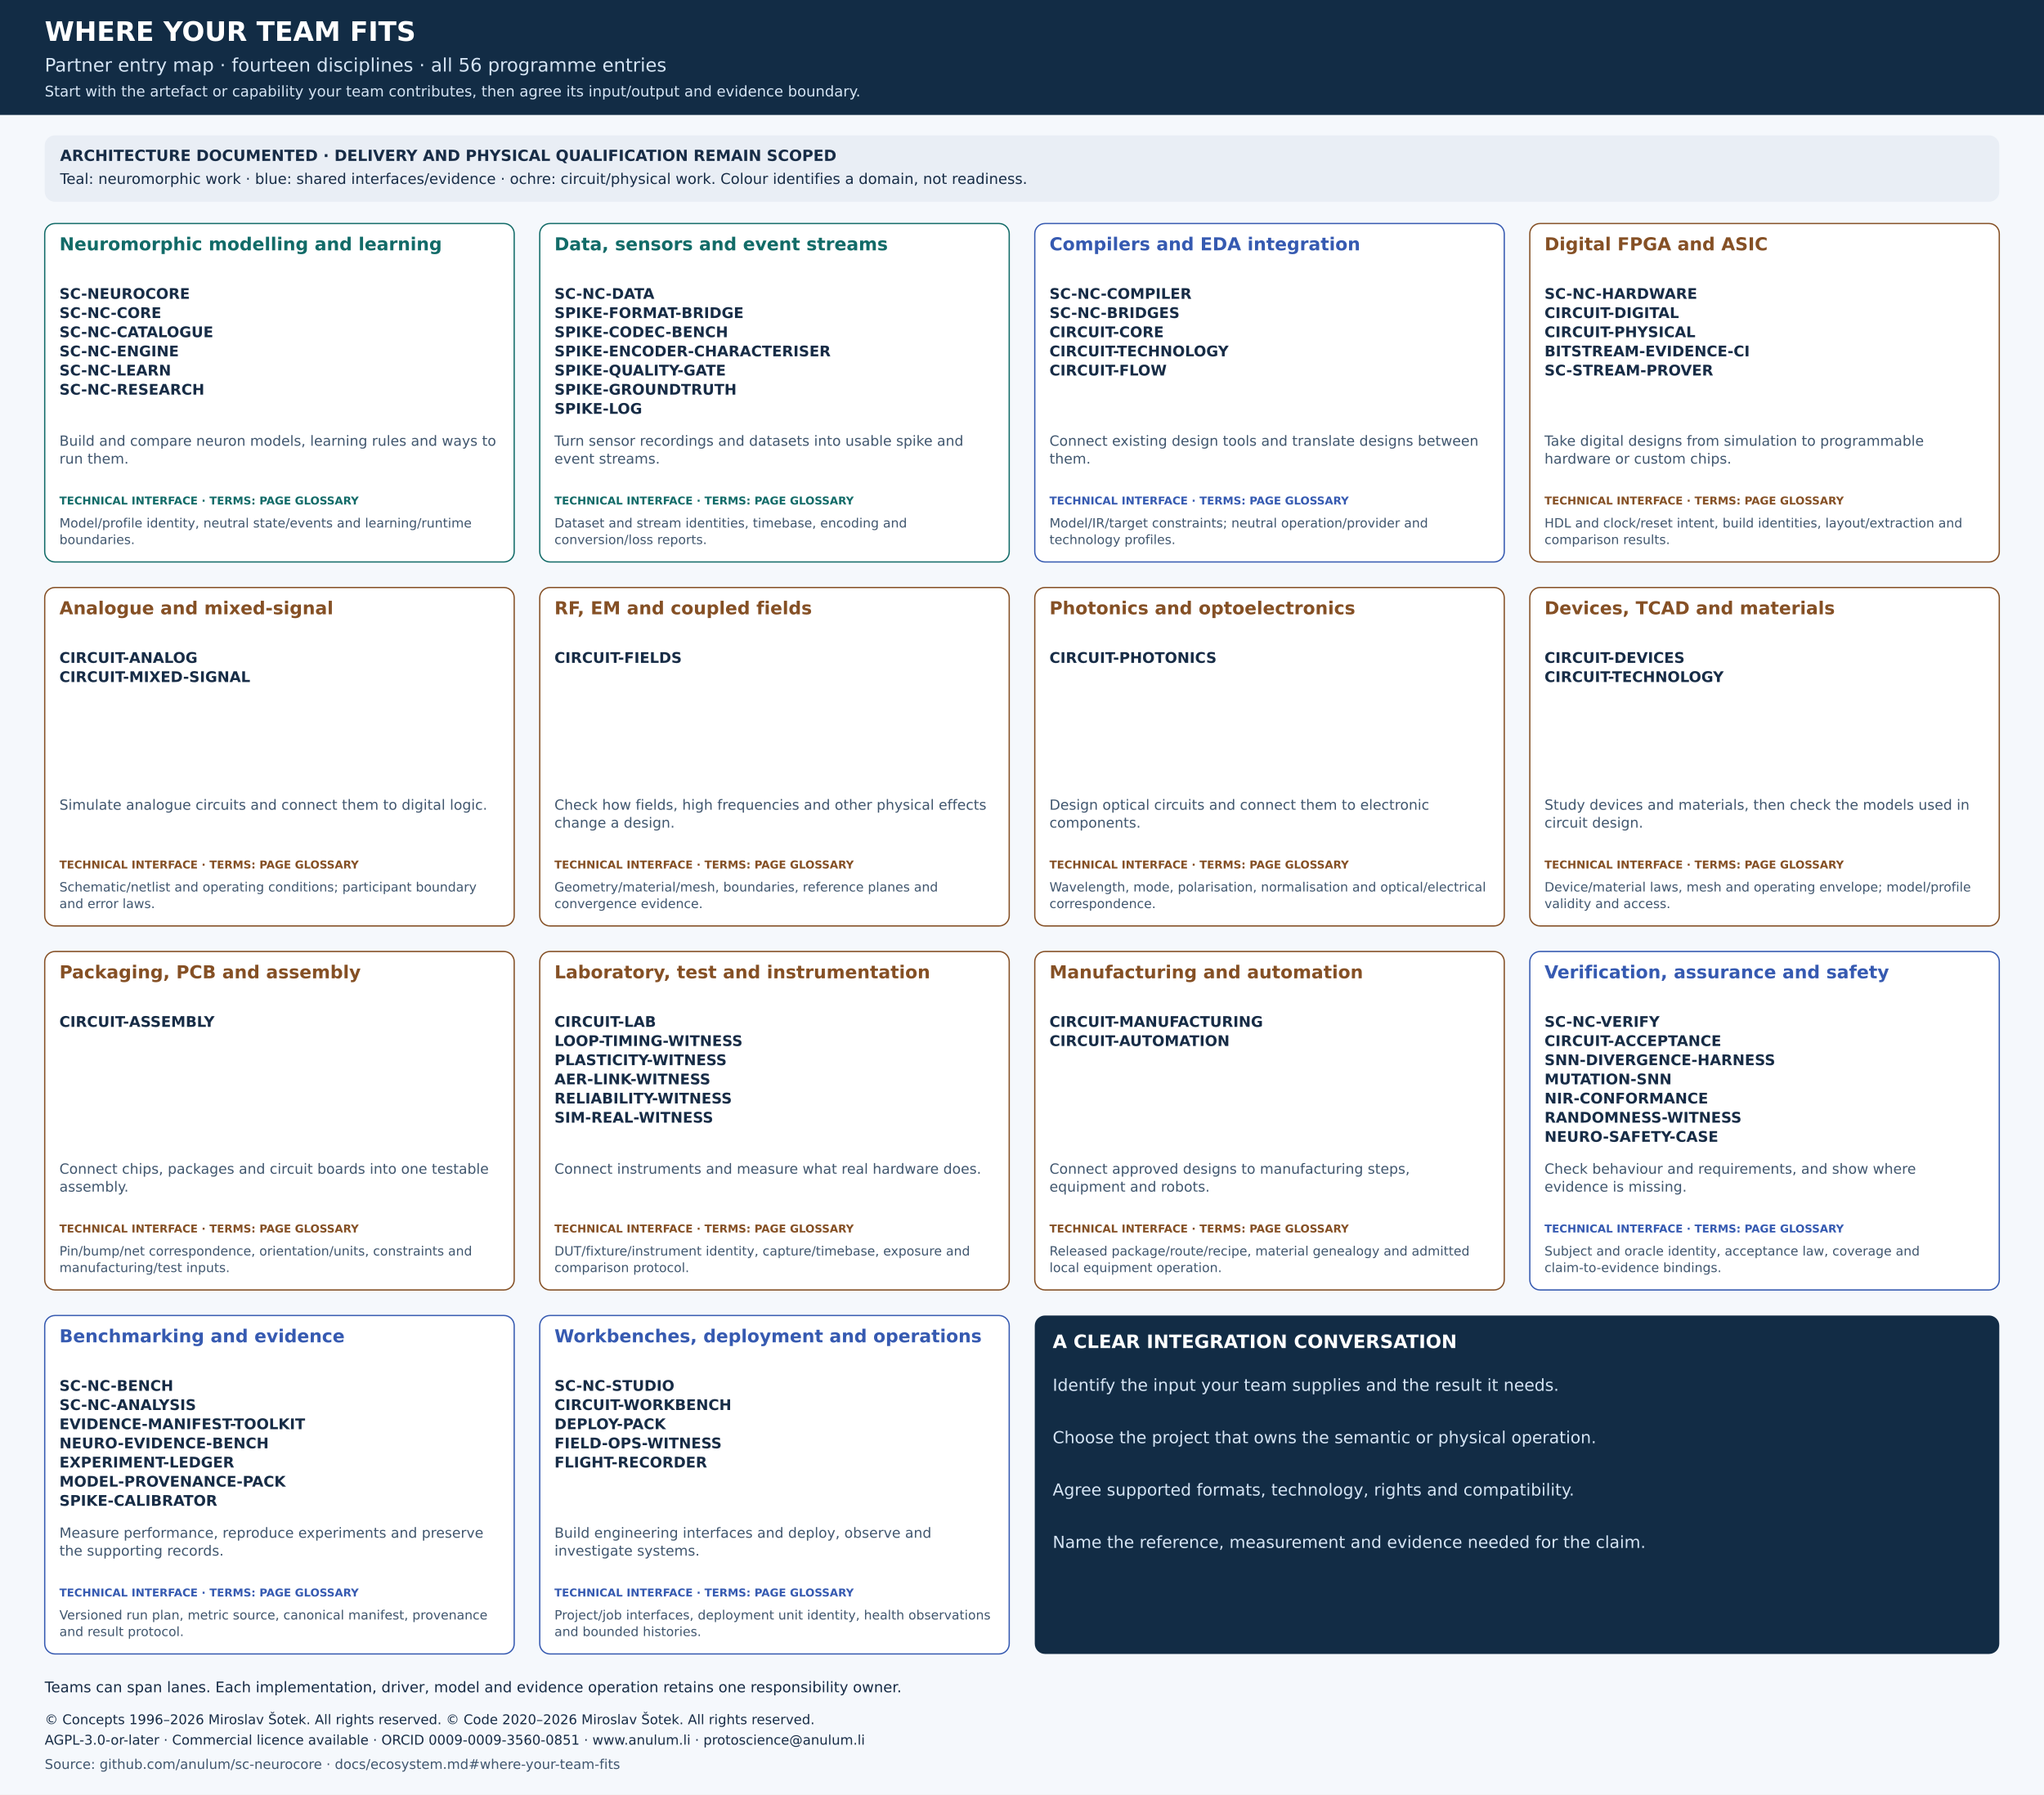
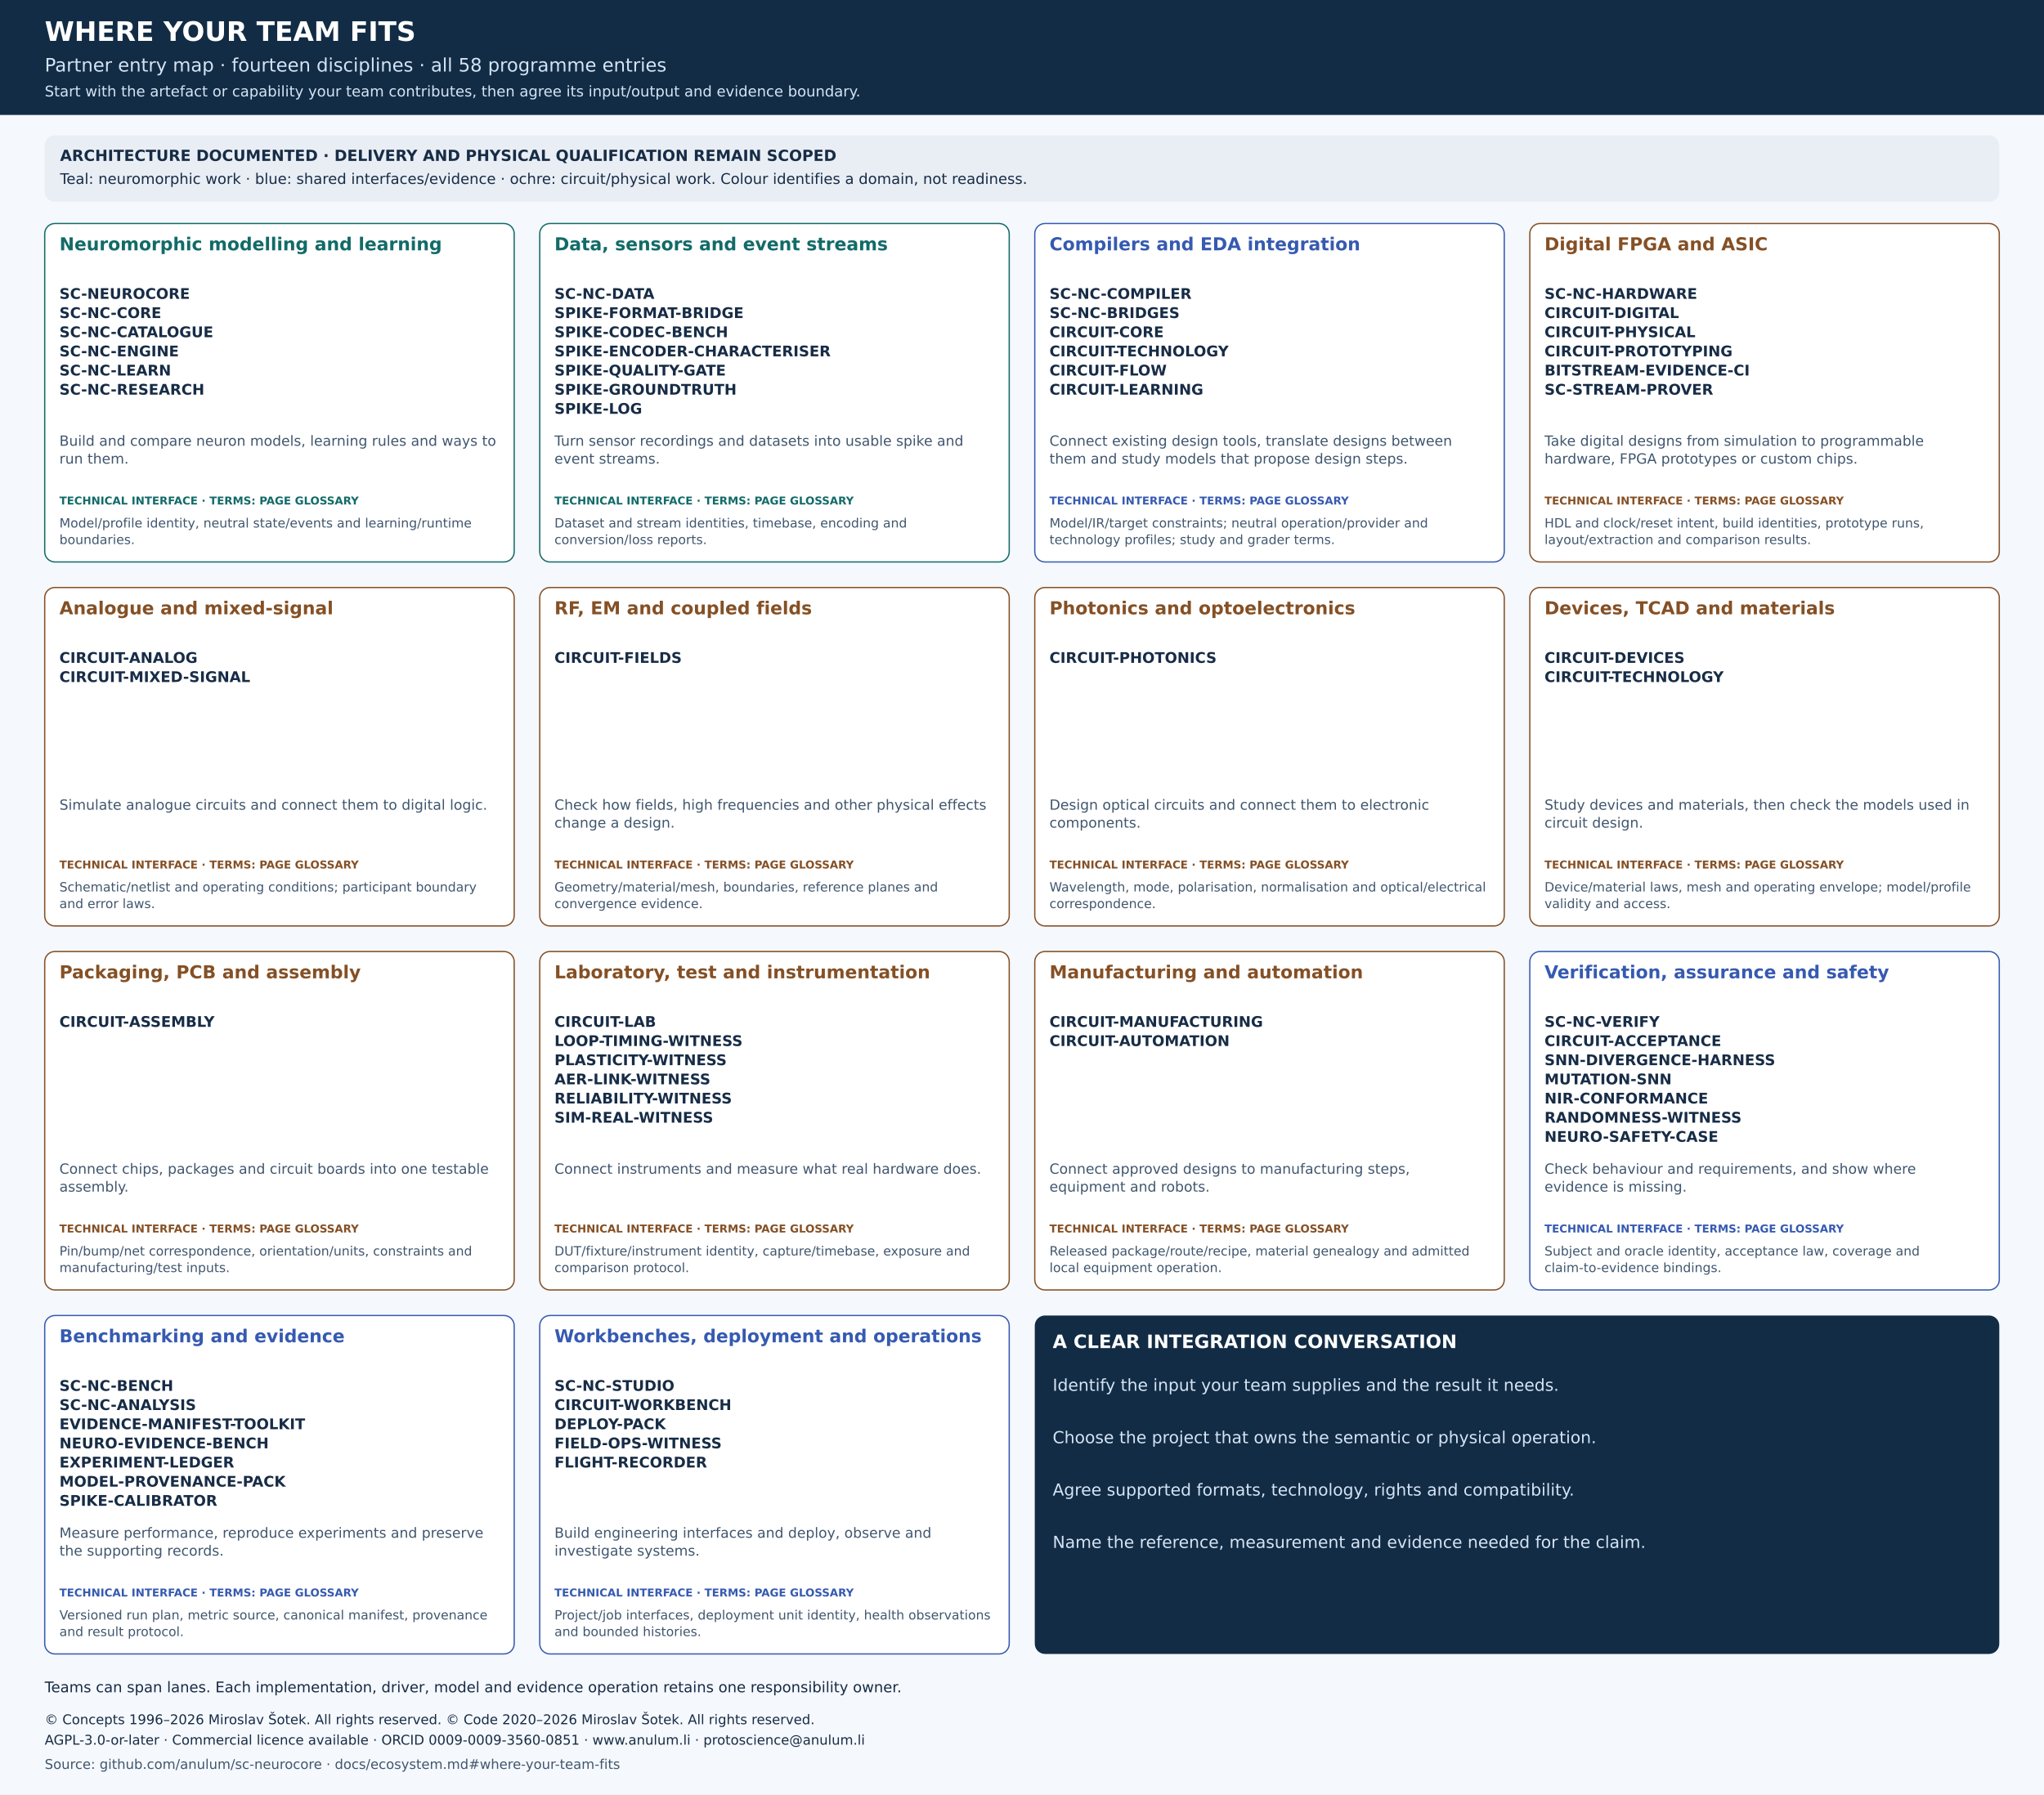
<svg xmlns="http://www.w3.org/2000/svg" width="3200" height="2810" viewBox="0 0 3200 2810" role="img" aria-labelledby="title desc" xml:lang="en">
  <style>text{font-family:DejaVu Sans,Arial,sans-serif}a{text-decoration:none}</style>
  <defs>
    <marker id="arrow" markerWidth="12" markerHeight="12" refX="9" refY="5" orient="auto">
      <path d="M0 0L9 5L0 10Z" fill="#40566e" />
    </marker>
  </defs>
  <rect x="0" y="0" width="3200" height="2810" rx="0" fill="#f5f8fc" stroke="none" stroke-width="2" />
  <rect x="0" y="0" width="3200" height="180" rx="0" fill="#122c45" stroke="none" stroke-width="2" />
  <text x="70" y="64" font-size="42" fill="#ffffff" font-weight="700">WHERE YOUR TEAM FITS</text>
-   <text x="70" y="112" font-size="29" fill="#d5e4f4" font-weight="400">Partner entry map · fourteen disciplines · all 56 programme entries</text>
+   <text x="70" y="112" font-size="29" fill="#d5e4f4" font-weight="400">Partner entry map · fourteen disciplines · all 58 programme entries</text>
  <text x="70" y="151" font-size="23" fill="#d5e4f4" font-weight="400">Start with the artefact or capability your team contributes, then agree its input/output and evidence boundary.</text>
  <rect x="70" y="212" width="3060" height="104" rx="16" fill="#e9eef5" stroke="none" stroke-width="2" />
  <text x="94" y="252" font-size="24" fill="#172c46" font-weight="700">ARCHITECTURE DOCUMENTED · DELIVERY AND PHYSICAL QUALIFICATION REMAIN SCOPED</text>
  <text x="94" y="288" font-size="23" fill="#172c46" font-weight="400">Teal: neuromorphic work · blue: shared interfaces/evidence · ochre: circuit/physical work. Colour identifies a domain, not readiness.</text>
  <rect x="70" y="350" width="735" height="530" rx="16" fill="#ffffff" stroke="#126b68" stroke-width="2" />
  <text x="93" y="392" font-size="28" fill="#126b68" font-weight="700">Neuromorphic modelling and learning</text>
  <a href="https://github.com/anulum/sc-neurocore/blob/main/docs/ecosystem.md#sc-neurocore">
    <text x="93" y="468" font-size="23" fill="#172c46" font-weight="700">SC-NEUROCORE</text>
  </a>
  <a href="https://github.com/anulum/sc-neurocore/blob/main/docs/ecosystem.md#sc-nc-core">
    <text x="93" y="498" font-size="23" fill="#172c46" font-weight="700">SC-NC-CORE</text>
  </a>
  <a href="https://github.com/anulum/sc-neurocore/blob/main/docs/ecosystem.md#sc-nc-catalogue">
    <text x="93" y="528" font-size="23" fill="#172c46" font-weight="700">SC-NC-CATALOGUE</text>
  </a>
  <a href="https://github.com/anulum/sc-neurocore/blob/main/docs/ecosystem.md#sc-nc-engine">
    <text x="93" y="558" font-size="23" fill="#172c46" font-weight="700">SC-NC-ENGINE</text>
  </a>
  <a href="https://github.com/anulum/sc-neurocore/blob/main/docs/ecosystem.md#sc-nc-learn">
    <text x="93" y="588" font-size="23" fill="#172c46" font-weight="700">SC-NC-LEARN</text>
  </a>
  <a href="https://github.com/anulum/sc-neurocore/blob/main/docs/ecosystem.md#sc-nc-research">
    <text x="93" y="618" font-size="23" fill="#172c46" font-weight="700">SC-NC-RESEARCH</text>
  </a>
  <text x="93" y="698" font-size="22" fill="#40566e" font-weight="400">Build and compare neuron models, learning rules and ways to</text>
  <text x="93" y="726" font-size="22" fill="#40566e" font-weight="400">run them.</text>
  <text x="93" y="790" font-size="17" fill="#126b68" font-weight="700">TECHNICAL INTERFACE · TERMS: PAGE GLOSSARY</text>
  <text x="93" y="826" font-size="20" fill="#40566e" font-weight="400">Model/profile identity, neutral state/events and learning/runtime</text>
  <text x="93" y="852" font-size="20" fill="#40566e" font-weight="400">boundaries.</text>
  <rect x="845" y="350" width="735" height="530" rx="16" fill="#ffffff" stroke="#126b68" stroke-width="2" />
  <text x="868" y="392" font-size="28" fill="#126b68" font-weight="700">Data, sensors and event streams</text>
  <a href="https://github.com/anulum/sc-neurocore/blob/main/docs/ecosystem.md#sc-nc-data">
    <text x="868" y="468" font-size="23" fill="#172c46" font-weight="700">SC-NC-DATA</text>
  </a>
  <a href="https://github.com/anulum/sc-neurocore/blob/main/docs/ecosystem.md#spike-format-bridge">
    <text x="868" y="498" font-size="23" fill="#172c46" font-weight="700">SPIKE-FORMAT-BRIDGE</text>
  </a>
  <a href="https://github.com/anulum/sc-neurocore/blob/main/docs/ecosystem.md#spike-codec-bench">
    <text x="868" y="528" font-size="23" fill="#172c46" font-weight="700">SPIKE-CODEC-BENCH</text>
  </a>
  <a href="https://github.com/anulum/sc-neurocore/blob/main/docs/ecosystem.md#spike-encoder-characteriser">
    <text x="868" y="558" font-size="23" fill="#172c46" font-weight="700">SPIKE-ENCODER-CHARACTERISER</text>
  </a>
  <a href="https://github.com/anulum/sc-neurocore/blob/main/docs/ecosystem.md#spike-quality-gate">
    <text x="868" y="588" font-size="23" fill="#172c46" font-weight="700">SPIKE-QUALITY-GATE</text>
  </a>
  <a href="https://github.com/anulum/sc-neurocore/blob/main/docs/ecosystem.md#spike-groundtruth">
    <text x="868" y="618" font-size="23" fill="#172c46" font-weight="700">SPIKE-GROUNDTRUTH</text>
  </a>
  <a href="https://github.com/anulum/sc-neurocore/blob/main/docs/ecosystem.md#spike-log">
    <text x="868" y="648" font-size="23" fill="#172c46" font-weight="700">SPIKE-LOG</text>
  </a>
  <text x="868" y="698" font-size="22" fill="#40566e" font-weight="400">Turn sensor recordings and datasets into usable spike and</text>
  <text x="868" y="726" font-size="22" fill="#40566e" font-weight="400">event streams.</text>
  <text x="868" y="790" font-size="17" fill="#126b68" font-weight="700">TECHNICAL INTERFACE · TERMS: PAGE GLOSSARY</text>
  <text x="868" y="826" font-size="20" fill="#40566e" font-weight="400">Dataset and stream identities, timebase, encoding and</text>
  <text x="868" y="852" font-size="20" fill="#40566e" font-weight="400">conversion/loss reports.</text>
  <rect x="1620" y="350" width="735" height="530" rx="16" fill="#ffffff" stroke="#365ab1" stroke-width="2" />
  <text x="1643" y="392" font-size="28" fill="#365ab1" font-weight="700">Compilers and EDA integration</text>
  <a href="https://github.com/anulum/sc-neurocore/blob/main/docs/ecosystem.md#sc-nc-compiler">
    <text x="1643" y="468" font-size="23" fill="#172c46" font-weight="700">SC-NC-COMPILER</text>
  </a>
  <a href="https://github.com/anulum/sc-neurocore/blob/main/docs/ecosystem.md#sc-nc-bridges">
    <text x="1643" y="498" font-size="23" fill="#172c46" font-weight="700">SC-NC-BRIDGES</text>
  </a>
  <a href="https://github.com/anulum/sc-neurocore/blob/main/docs/ecosystem.md#circuit-core">
    <text x="1643" y="528" font-size="23" fill="#172c46" font-weight="700">CIRCUIT-CORE</text>
  </a>
  <a href="https://github.com/anulum/sc-neurocore/blob/main/docs/ecosystem.md#circuit-technology">
    <text x="1643" y="558" font-size="23" fill="#172c46" font-weight="700">CIRCUIT-TECHNOLOGY</text>
  </a>
  <a href="https://github.com/anulum/sc-neurocore/blob/main/docs/ecosystem.md#circuit-flow">
    <text x="1643" y="588" font-size="23" fill="#172c46" font-weight="700">CIRCUIT-FLOW</text>
  </a>
-   <text x="1643" y="698" font-size="22" fill="#40566e" font-weight="400">Connect existing design tools and translate designs between</text>
-   <text x="1643" y="726" font-size="22" fill="#40566e" font-weight="400">them.</text>
+   <a href="https://github.com/anulum/sc-neurocore/blob/main/docs/ecosystem.md#circuit-learning">
+     <text x="1643" y="618" font-size="23" fill="#172c46" font-weight="700">CIRCUIT-LEARNING</text>
+   </a>
+   <text x="1643" y="698" font-size="22" fill="#40566e" font-weight="400">Connect existing design tools, translate designs between</text>
+   <text x="1643" y="726" font-size="22" fill="#40566e" font-weight="400">them and study models that propose design steps.</text>
  <text x="1643" y="790" font-size="17" fill="#365ab1" font-weight="700">TECHNICAL INTERFACE · TERMS: PAGE GLOSSARY</text>
  <text x="1643" y="826" font-size="20" fill="#40566e" font-weight="400">Model/IR/target constraints; neutral operation/provider and</text>
-   <text x="1643" y="852" font-size="20" fill="#40566e" font-weight="400">technology profiles.</text>
+   <text x="1643" y="852" font-size="20" fill="#40566e" font-weight="400">technology profiles; study and grader terms.</text>
  <rect x="2395" y="350" width="735" height="530" rx="16" fill="#ffffff" stroke="#855025" stroke-width="2" />
  <text x="2418" y="392" font-size="28" fill="#855025" font-weight="700">Digital FPGA and ASIC</text>
  <a href="https://github.com/anulum/sc-neurocore/blob/main/docs/ecosystem.md#sc-nc-hardware">
    <text x="2418" y="468" font-size="23" fill="#172c46" font-weight="700">SC-NC-HARDWARE</text>
  </a>
  <a href="https://github.com/anulum/sc-neurocore/blob/main/docs/ecosystem.md#circuit-digital">
    <text x="2418" y="498" font-size="23" fill="#172c46" font-weight="700">CIRCUIT-DIGITAL</text>
  </a>
  <a href="https://github.com/anulum/sc-neurocore/blob/main/docs/ecosystem.md#circuit-physical">
    <text x="2418" y="528" font-size="23" fill="#172c46" font-weight="700">CIRCUIT-PHYSICAL</text>
  </a>
+   <a href="https://github.com/anulum/sc-neurocore/blob/main/docs/ecosystem.md#circuit-prototyping">
+     <text x="2418" y="558" font-size="23" fill="#172c46" font-weight="700">CIRCUIT-PROTOTYPING</text>
+   </a>
  <a href="https://github.com/anulum/sc-neurocore/blob/main/docs/ecosystem.md#bitstream-evidence-ci">
-     <text x="2418" y="558" font-size="23" fill="#172c46" font-weight="700">BITSTREAM-EVIDENCE-CI</text>
+     <text x="2418" y="588" font-size="23" fill="#172c46" font-weight="700">BITSTREAM-EVIDENCE-CI</text>
  </a>
  <a href="https://github.com/anulum/sc-neurocore/blob/main/docs/ecosystem.md#sc-stream-prover">
-     <text x="2418" y="588" font-size="23" fill="#172c46" font-weight="700">SC-STREAM-PROVER</text>
+     <text x="2418" y="618" font-size="23" fill="#172c46" font-weight="700">SC-STREAM-PROVER</text>
  </a>
  <text x="2418" y="698" font-size="22" fill="#40566e" font-weight="400">Take digital designs from simulation to programmable</text>
-   <text x="2418" y="726" font-size="22" fill="#40566e" font-weight="400">hardware or custom chips.</text>
+   <text x="2418" y="726" font-size="22" fill="#40566e" font-weight="400">hardware, FPGA prototypes or custom chips.</text>
  <text x="2418" y="790" font-size="17" fill="#855025" font-weight="700">TECHNICAL INTERFACE · TERMS: PAGE GLOSSARY</text>
-   <text x="2418" y="826" font-size="20" fill="#40566e" font-weight="400">HDL and clock/reset intent, build identities, layout/extraction and</text>
-   <text x="2418" y="852" font-size="20" fill="#40566e" font-weight="400">comparison results.</text>
+   <text x="2418" y="826" font-size="20" fill="#40566e" font-weight="400">HDL and clock/reset intent, build identities, prototype runs,</text>
+   <text x="2418" y="852" font-size="20" fill="#40566e" font-weight="400">layout/extraction and comparison results.</text>
  <rect x="70" y="920" width="735" height="530" rx="16" fill="#ffffff" stroke="#855025" stroke-width="2" />
  <text x="93" y="962" font-size="28" fill="#855025" font-weight="700">Analogue and mixed-signal</text>
  <a href="https://github.com/anulum/sc-neurocore/blob/main/docs/ecosystem.md#circuit-analog">
    <text x="93" y="1038" font-size="23" fill="#172c46" font-weight="700">CIRCUIT-ANALOG</text>
  </a>
  <a href="https://github.com/anulum/sc-neurocore/blob/main/docs/ecosystem.md#circuit-mixed-signal">
    <text x="93" y="1068" font-size="23" fill="#172c46" font-weight="700">CIRCUIT-MIXED-SIGNAL</text>
  </a>
  <text x="93" y="1268" font-size="22" fill="#40566e" font-weight="400">Simulate analogue circuits and connect them to digital logic.</text>
  <text x="93" y="1360" font-size="17" fill="#855025" font-weight="700">TECHNICAL INTERFACE · TERMS: PAGE GLOSSARY</text>
  <text x="93" y="1396" font-size="20" fill="#40566e" font-weight="400">Schematic/netlist and operating conditions; participant boundary</text>
  <text x="93" y="1422" font-size="20" fill="#40566e" font-weight="400">and error laws.</text>
  <rect x="845" y="920" width="735" height="530" rx="16" fill="#ffffff" stroke="#855025" stroke-width="2" />
  <text x="868" y="962" font-size="28" fill="#855025" font-weight="700">RF, EM and coupled fields</text>
  <a href="https://github.com/anulum/sc-neurocore/blob/main/docs/ecosystem.md#circuit-fields">
    <text x="868" y="1038" font-size="23" fill="#172c46" font-weight="700">CIRCUIT-FIELDS</text>
  </a>
  <text x="868" y="1268" font-size="22" fill="#40566e" font-weight="400">Check how fields, high frequencies and other physical effects</text>
  <text x="868" y="1296" font-size="22" fill="#40566e" font-weight="400">change a design.</text>
  <text x="868" y="1360" font-size="17" fill="#855025" font-weight="700">TECHNICAL INTERFACE · TERMS: PAGE GLOSSARY</text>
  <text x="868" y="1396" font-size="20" fill="#40566e" font-weight="400">Geometry/material/mesh, boundaries, reference planes and</text>
  <text x="868" y="1422" font-size="20" fill="#40566e" font-weight="400">convergence evidence.</text>
  <rect x="1620" y="920" width="735" height="530" rx="16" fill="#ffffff" stroke="#855025" stroke-width="2" />
  <text x="1643" y="962" font-size="28" fill="#855025" font-weight="700">Photonics and optoelectronics</text>
  <a href="https://github.com/anulum/sc-neurocore/blob/main/docs/ecosystem.md#circuit-photonics">
    <text x="1643" y="1038" font-size="23" fill="#172c46" font-weight="700">CIRCUIT-PHOTONICS</text>
  </a>
  <text x="1643" y="1268" font-size="22" fill="#40566e" font-weight="400">Design optical circuits and connect them to electronic</text>
  <text x="1643" y="1296" font-size="22" fill="#40566e" font-weight="400">components.</text>
  <text x="1643" y="1360" font-size="17" fill="#855025" font-weight="700">TECHNICAL INTERFACE · TERMS: PAGE GLOSSARY</text>
  <text x="1643" y="1396" font-size="20" fill="#40566e" font-weight="400">Wavelength, mode, polarisation, normalisation and optical/electrical</text>
  <text x="1643" y="1422" font-size="20" fill="#40566e" font-weight="400">correspondence.</text>
  <rect x="2395" y="920" width="735" height="530" rx="16" fill="#ffffff" stroke="#855025" stroke-width="2" />
  <text x="2418" y="962" font-size="28" fill="#855025" font-weight="700">Devices, TCAD and materials</text>
  <a href="https://github.com/anulum/sc-neurocore/blob/main/docs/ecosystem.md#circuit-devices">
    <text x="2418" y="1038" font-size="23" fill="#172c46" font-weight="700">CIRCUIT-DEVICES</text>
  </a>
  <a href="https://github.com/anulum/sc-neurocore/blob/main/docs/ecosystem.md#circuit-technology">
    <text x="2418" y="1068" font-size="23" fill="#172c46" font-weight="700">CIRCUIT-TECHNOLOGY</text>
  </a>
  <text x="2418" y="1268" font-size="22" fill="#40566e" font-weight="400">Study devices and materials, then check the models used in</text>
  <text x="2418" y="1296" font-size="22" fill="#40566e" font-weight="400">circuit design.</text>
  <text x="2418" y="1360" font-size="17" fill="#855025" font-weight="700">TECHNICAL INTERFACE · TERMS: PAGE GLOSSARY</text>
  <text x="2418" y="1396" font-size="20" fill="#40566e" font-weight="400">Device/material laws, mesh and operating envelope; model/profile</text>
  <text x="2418" y="1422" font-size="20" fill="#40566e" font-weight="400">validity and access.</text>
  <rect x="70" y="1490" width="735" height="530" rx="16" fill="#ffffff" stroke="#855025" stroke-width="2" />
  <text x="93" y="1532" font-size="28" fill="#855025" font-weight="700">Packaging, PCB and assembly</text>
  <a href="https://github.com/anulum/sc-neurocore/blob/main/docs/ecosystem.md#circuit-assembly">
    <text x="93" y="1608" font-size="23" fill="#172c46" font-weight="700">CIRCUIT-ASSEMBLY</text>
  </a>
  <text x="93" y="1838" font-size="22" fill="#40566e" font-weight="400">Connect chips, packages and circuit boards into one testable</text>
  <text x="93" y="1866" font-size="22" fill="#40566e" font-weight="400">assembly.</text>
  <text x="93" y="1930" font-size="17" fill="#855025" font-weight="700">TECHNICAL INTERFACE · TERMS: PAGE GLOSSARY</text>
  <text x="93" y="1966" font-size="20" fill="#40566e" font-weight="400">Pin/bump/net correspondence, orientation/units, constraints and</text>
  <text x="93" y="1992" font-size="20" fill="#40566e" font-weight="400">manufacturing/test inputs.</text>
  <rect x="845" y="1490" width="735" height="530" rx="16" fill="#ffffff" stroke="#855025" stroke-width="2" />
  <text x="868" y="1532" font-size="28" fill="#855025" font-weight="700">Laboratory, test and instrumentation</text>
  <a href="https://github.com/anulum/sc-neurocore/blob/main/docs/ecosystem.md#circuit-lab">
    <text x="868" y="1608" font-size="23" fill="#172c46" font-weight="700">CIRCUIT-LAB</text>
  </a>
  <a href="https://github.com/anulum/sc-neurocore/blob/main/docs/ecosystem.md#loop-timing-witness">
    <text x="868" y="1638" font-size="23" fill="#172c46" font-weight="700">LOOP-TIMING-WITNESS</text>
  </a>
  <a href="https://github.com/anulum/sc-neurocore/blob/main/docs/ecosystem.md#plasticity-witness">
    <text x="868" y="1668" font-size="23" fill="#172c46" font-weight="700">PLASTICITY-WITNESS</text>
  </a>
  <a href="https://github.com/anulum/sc-neurocore/blob/main/docs/ecosystem.md#aer-link-witness">
    <text x="868" y="1698" font-size="23" fill="#172c46" font-weight="700">AER-LINK-WITNESS</text>
  </a>
  <a href="https://github.com/anulum/sc-neurocore/blob/main/docs/ecosystem.md#reliability-witness">
    <text x="868" y="1728" font-size="23" fill="#172c46" font-weight="700">RELIABILITY-WITNESS</text>
  </a>
  <a href="https://github.com/anulum/sc-neurocore/blob/main/docs/ecosystem.md#sim-real-witness">
    <text x="868" y="1758" font-size="23" fill="#172c46" font-weight="700">SIM-REAL-WITNESS</text>
  </a>
  <text x="868" y="1838" font-size="22" fill="#40566e" font-weight="400">Connect instruments and measure what real hardware does.</text>
  <text x="868" y="1930" font-size="17" fill="#855025" font-weight="700">TECHNICAL INTERFACE · TERMS: PAGE GLOSSARY</text>
  <text x="868" y="1966" font-size="20" fill="#40566e" font-weight="400">DUT/fixture/instrument identity, capture/timebase, exposure and</text>
  <text x="868" y="1992" font-size="20" fill="#40566e" font-weight="400">comparison protocol.</text>
  <rect x="1620" y="1490" width="735" height="530" rx="16" fill="#ffffff" stroke="#855025" stroke-width="2" />
  <text x="1643" y="1532" font-size="28" fill="#855025" font-weight="700">Manufacturing and automation</text>
  <a href="https://github.com/anulum/sc-neurocore/blob/main/docs/ecosystem.md#circuit-manufacturing">
    <text x="1643" y="1608" font-size="23" fill="#172c46" font-weight="700">CIRCUIT-MANUFACTURING</text>
  </a>
  <a href="https://github.com/anulum/sc-neurocore/blob/main/docs/ecosystem.md#circuit-automation">
    <text x="1643" y="1638" font-size="23" fill="#172c46" font-weight="700">CIRCUIT-AUTOMATION</text>
  </a>
  <text x="1643" y="1838" font-size="22" fill="#40566e" font-weight="400">Connect approved designs to manufacturing steps,</text>
  <text x="1643" y="1866" font-size="22" fill="#40566e" font-weight="400">equipment and robots.</text>
  <text x="1643" y="1930" font-size="17" fill="#855025" font-weight="700">TECHNICAL INTERFACE · TERMS: PAGE GLOSSARY</text>
  <text x="1643" y="1966" font-size="20" fill="#40566e" font-weight="400">Released package/route/recipe, material genealogy and admitted</text>
  <text x="1643" y="1992" font-size="20" fill="#40566e" font-weight="400">local equipment operation.</text>
  <rect x="2395" y="1490" width="735" height="530" rx="16" fill="#ffffff" stroke="#365ab1" stroke-width="2" />
  <text x="2418" y="1532" font-size="28" fill="#365ab1" font-weight="700">Verification, assurance and safety</text>
  <a href="https://github.com/anulum/sc-neurocore/blob/main/docs/ecosystem.md#sc-nc-verify">
    <text x="2418" y="1608" font-size="23" fill="#172c46" font-weight="700">SC-NC-VERIFY</text>
  </a>
  <a href="https://github.com/anulum/sc-neurocore/blob/main/docs/ecosystem.md#circuit-acceptance">
    <text x="2418" y="1638" font-size="23" fill="#172c46" font-weight="700">CIRCUIT-ACCEPTANCE</text>
  </a>
  <a href="https://github.com/anulum/sc-neurocore/blob/main/docs/ecosystem.md#snn-divergence-harness">
    <text x="2418" y="1668" font-size="23" fill="#172c46" font-weight="700">SNN-DIVERGENCE-HARNESS</text>
  </a>
  <a href="https://github.com/anulum/sc-neurocore/blob/main/docs/ecosystem.md#mutation-snn">
    <text x="2418" y="1698" font-size="23" fill="#172c46" font-weight="700">MUTATION-SNN</text>
  </a>
  <a href="https://github.com/anulum/sc-neurocore/blob/main/docs/ecosystem.md#nir-conformance">
    <text x="2418" y="1728" font-size="23" fill="#172c46" font-weight="700">NIR-CONFORMANCE</text>
  </a>
  <a href="https://github.com/anulum/sc-neurocore/blob/main/docs/ecosystem.md#randomness-witness">
    <text x="2418" y="1758" font-size="23" fill="#172c46" font-weight="700">RANDOMNESS-WITNESS</text>
  </a>
  <a href="https://github.com/anulum/sc-neurocore/blob/main/docs/ecosystem.md#neuro-safety-case">
    <text x="2418" y="1788" font-size="23" fill="#172c46" font-weight="700">NEURO-SAFETY-CASE</text>
  </a>
  <text x="2418" y="1838" font-size="22" fill="#40566e" font-weight="400">Check behaviour and requirements, and show where</text>
  <text x="2418" y="1866" font-size="22" fill="#40566e" font-weight="400">evidence is missing.</text>
  <text x="2418" y="1930" font-size="17" fill="#365ab1" font-weight="700">TECHNICAL INTERFACE · TERMS: PAGE GLOSSARY</text>
  <text x="2418" y="1966" font-size="20" fill="#40566e" font-weight="400">Subject and oracle identity, acceptance law, coverage and</text>
  <text x="2418" y="1992" font-size="20" fill="#40566e" font-weight="400">claim-to-evidence bindings.</text>
  <rect x="70" y="2060" width="735" height="530" rx="16" fill="#ffffff" stroke="#365ab1" stroke-width="2" />
  <text x="93" y="2102" font-size="28" fill="#365ab1" font-weight="700">Benchmarking and evidence</text>
  <a href="https://github.com/anulum/sc-neurocore/blob/main/docs/ecosystem.md#sc-nc-bench">
    <text x="93" y="2178" font-size="23" fill="#172c46" font-weight="700">SC-NC-BENCH</text>
  </a>
  <a href="https://github.com/anulum/sc-neurocore/blob/main/docs/ecosystem.md#sc-nc-analysis">
    <text x="93" y="2208" font-size="23" fill="#172c46" font-weight="700">SC-NC-ANALYSIS</text>
  </a>
  <a href="https://github.com/anulum/sc-neurocore/blob/main/docs/ecosystem.md#evidence-manifest-toolkit">
    <text x="93" y="2238" font-size="23" fill="#172c46" font-weight="700">EVIDENCE-MANIFEST-TOOLKIT</text>
  </a>
  <a href="https://github.com/anulum/sc-neurocore/blob/main/docs/ecosystem.md#neuro-evidence-bench">
    <text x="93" y="2268" font-size="23" fill="#172c46" font-weight="700">NEURO-EVIDENCE-BENCH</text>
  </a>
  <a href="https://github.com/anulum/sc-neurocore/blob/main/docs/ecosystem.md#experiment-ledger">
    <text x="93" y="2298" font-size="23" fill="#172c46" font-weight="700">EXPERIMENT-LEDGER</text>
  </a>
  <a href="https://github.com/anulum/sc-neurocore/blob/main/docs/ecosystem.md#model-provenance-pack">
    <text x="93" y="2328" font-size="23" fill="#172c46" font-weight="700">MODEL-PROVENANCE-PACK</text>
  </a>
  <a href="https://github.com/anulum/sc-neurocore/blob/main/docs/ecosystem.md#spike-calibrator">
    <text x="93" y="2358" font-size="23" fill="#172c46" font-weight="700">SPIKE-CALIBRATOR</text>
  </a>
  <text x="93" y="2408" font-size="22" fill="#40566e" font-weight="400">Measure performance, reproduce experiments and preserve</text>
  <text x="93" y="2436" font-size="22" fill="#40566e" font-weight="400">the supporting records.</text>
  <text x="93" y="2500" font-size="17" fill="#365ab1" font-weight="700">TECHNICAL INTERFACE · TERMS: PAGE GLOSSARY</text>
  <text x="93" y="2536" font-size="20" fill="#40566e" font-weight="400">Versioned run plan, metric source, canonical manifest, provenance</text>
  <text x="93" y="2562" font-size="20" fill="#40566e" font-weight="400">and result protocol.</text>
  <rect x="845" y="2060" width="735" height="530" rx="16" fill="#ffffff" stroke="#365ab1" stroke-width="2" />
  <text x="868" y="2102" font-size="28" fill="#365ab1" font-weight="700">Workbenches, deployment and operations</text>
  <a href="https://github.com/anulum/sc-neurocore/blob/main/docs/ecosystem.md#sc-nc-studio">
    <text x="868" y="2178" font-size="23" fill="#172c46" font-weight="700">SC-NC-STUDIO</text>
  </a>
  <a href="https://github.com/anulum/sc-neurocore/blob/main/docs/ecosystem.md#circuit-workbench">
    <text x="868" y="2208" font-size="23" fill="#172c46" font-weight="700">CIRCUIT-WORKBENCH</text>
  </a>
  <a href="https://github.com/anulum/sc-neurocore/blob/main/docs/ecosystem.md#deploy-pack">
    <text x="868" y="2238" font-size="23" fill="#172c46" font-weight="700">DEPLOY-PACK</text>
  </a>
  <a href="https://github.com/anulum/sc-neurocore/blob/main/docs/ecosystem.md#field-ops-witness">
    <text x="868" y="2268" font-size="23" fill="#172c46" font-weight="700">FIELD-OPS-WITNESS</text>
  </a>
  <a href="https://github.com/anulum/sc-neurocore/blob/main/docs/ecosystem.md#flight-recorder">
    <text x="868" y="2298" font-size="23" fill="#172c46" font-weight="700">FLIGHT-RECORDER</text>
  </a>
  <text x="868" y="2408" font-size="22" fill="#40566e" font-weight="400">Build engineering interfaces and deploy, observe and</text>
  <text x="868" y="2436" font-size="22" fill="#40566e" font-weight="400">investigate systems.</text>
  <text x="868" y="2500" font-size="17" fill="#365ab1" font-weight="700">TECHNICAL INTERFACE · TERMS: PAGE GLOSSARY</text>
  <text x="868" y="2536" font-size="20" fill="#40566e" font-weight="400">Project/job interfaces, deployment unit identity, health observations</text>
  <text x="868" y="2562" font-size="20" fill="#40566e" font-weight="400">and bounded histories.</text>
  <rect x="1620" y="2060" width="1510" height="530" rx="16" fill="#122c45" stroke="none" stroke-width="2" />
  <text x="1648" y="2111" font-size="29" fill="#ffffff" font-weight="700">A CLEAR INTEGRATION CONVERSATION</text>
  <text x="1648" y="2178" font-size="26" fill="#d5e4f4" font-weight="400">Identify the input your team supplies and the result it needs.</text>
  <text x="1648" y="2260" font-size="26" fill="#d5e4f4" font-weight="400">Choose the project that owns the semantic or physical operation.</text>
  <text x="1648" y="2342" font-size="26" fill="#d5e4f4" font-weight="400">Agree supported formats, technology, rights and compatibility.</text>
  <text x="1648" y="2424" font-size="26" fill="#d5e4f4" font-weight="400">Name the reference, measurement and evidence needed for the claim.</text>
  <text x="70" y="2650" font-size="23" fill="#172c46" font-weight="400">Teams can span lanes. Each implementation, driver, model and evidence operation retains one responsibility owner.</text>
  <text x="70" y="2700" font-size="21" fill="#172c46" font-weight="400">© Concepts 1996–2026 Miroslav Šotek. All rights reserved.  © Code 2020–2026 Miroslav Šotek. All rights reserved.</text>
  <text x="70" y="2732" font-size="21" fill="#172c46" font-weight="400">AGPL-3.0-or-later · Commercial licence available · ORCID 0009-0009-3560-0851 · www.anulum.li · protoscience@anulum.li</text>
  <text x="70" y="2770" font-size="21" fill="#40566e" font-weight="400">Source: github.com/anulum/sc-neurocore · docs/ecosystem.md#where-your-team-fits</text>
</svg>
